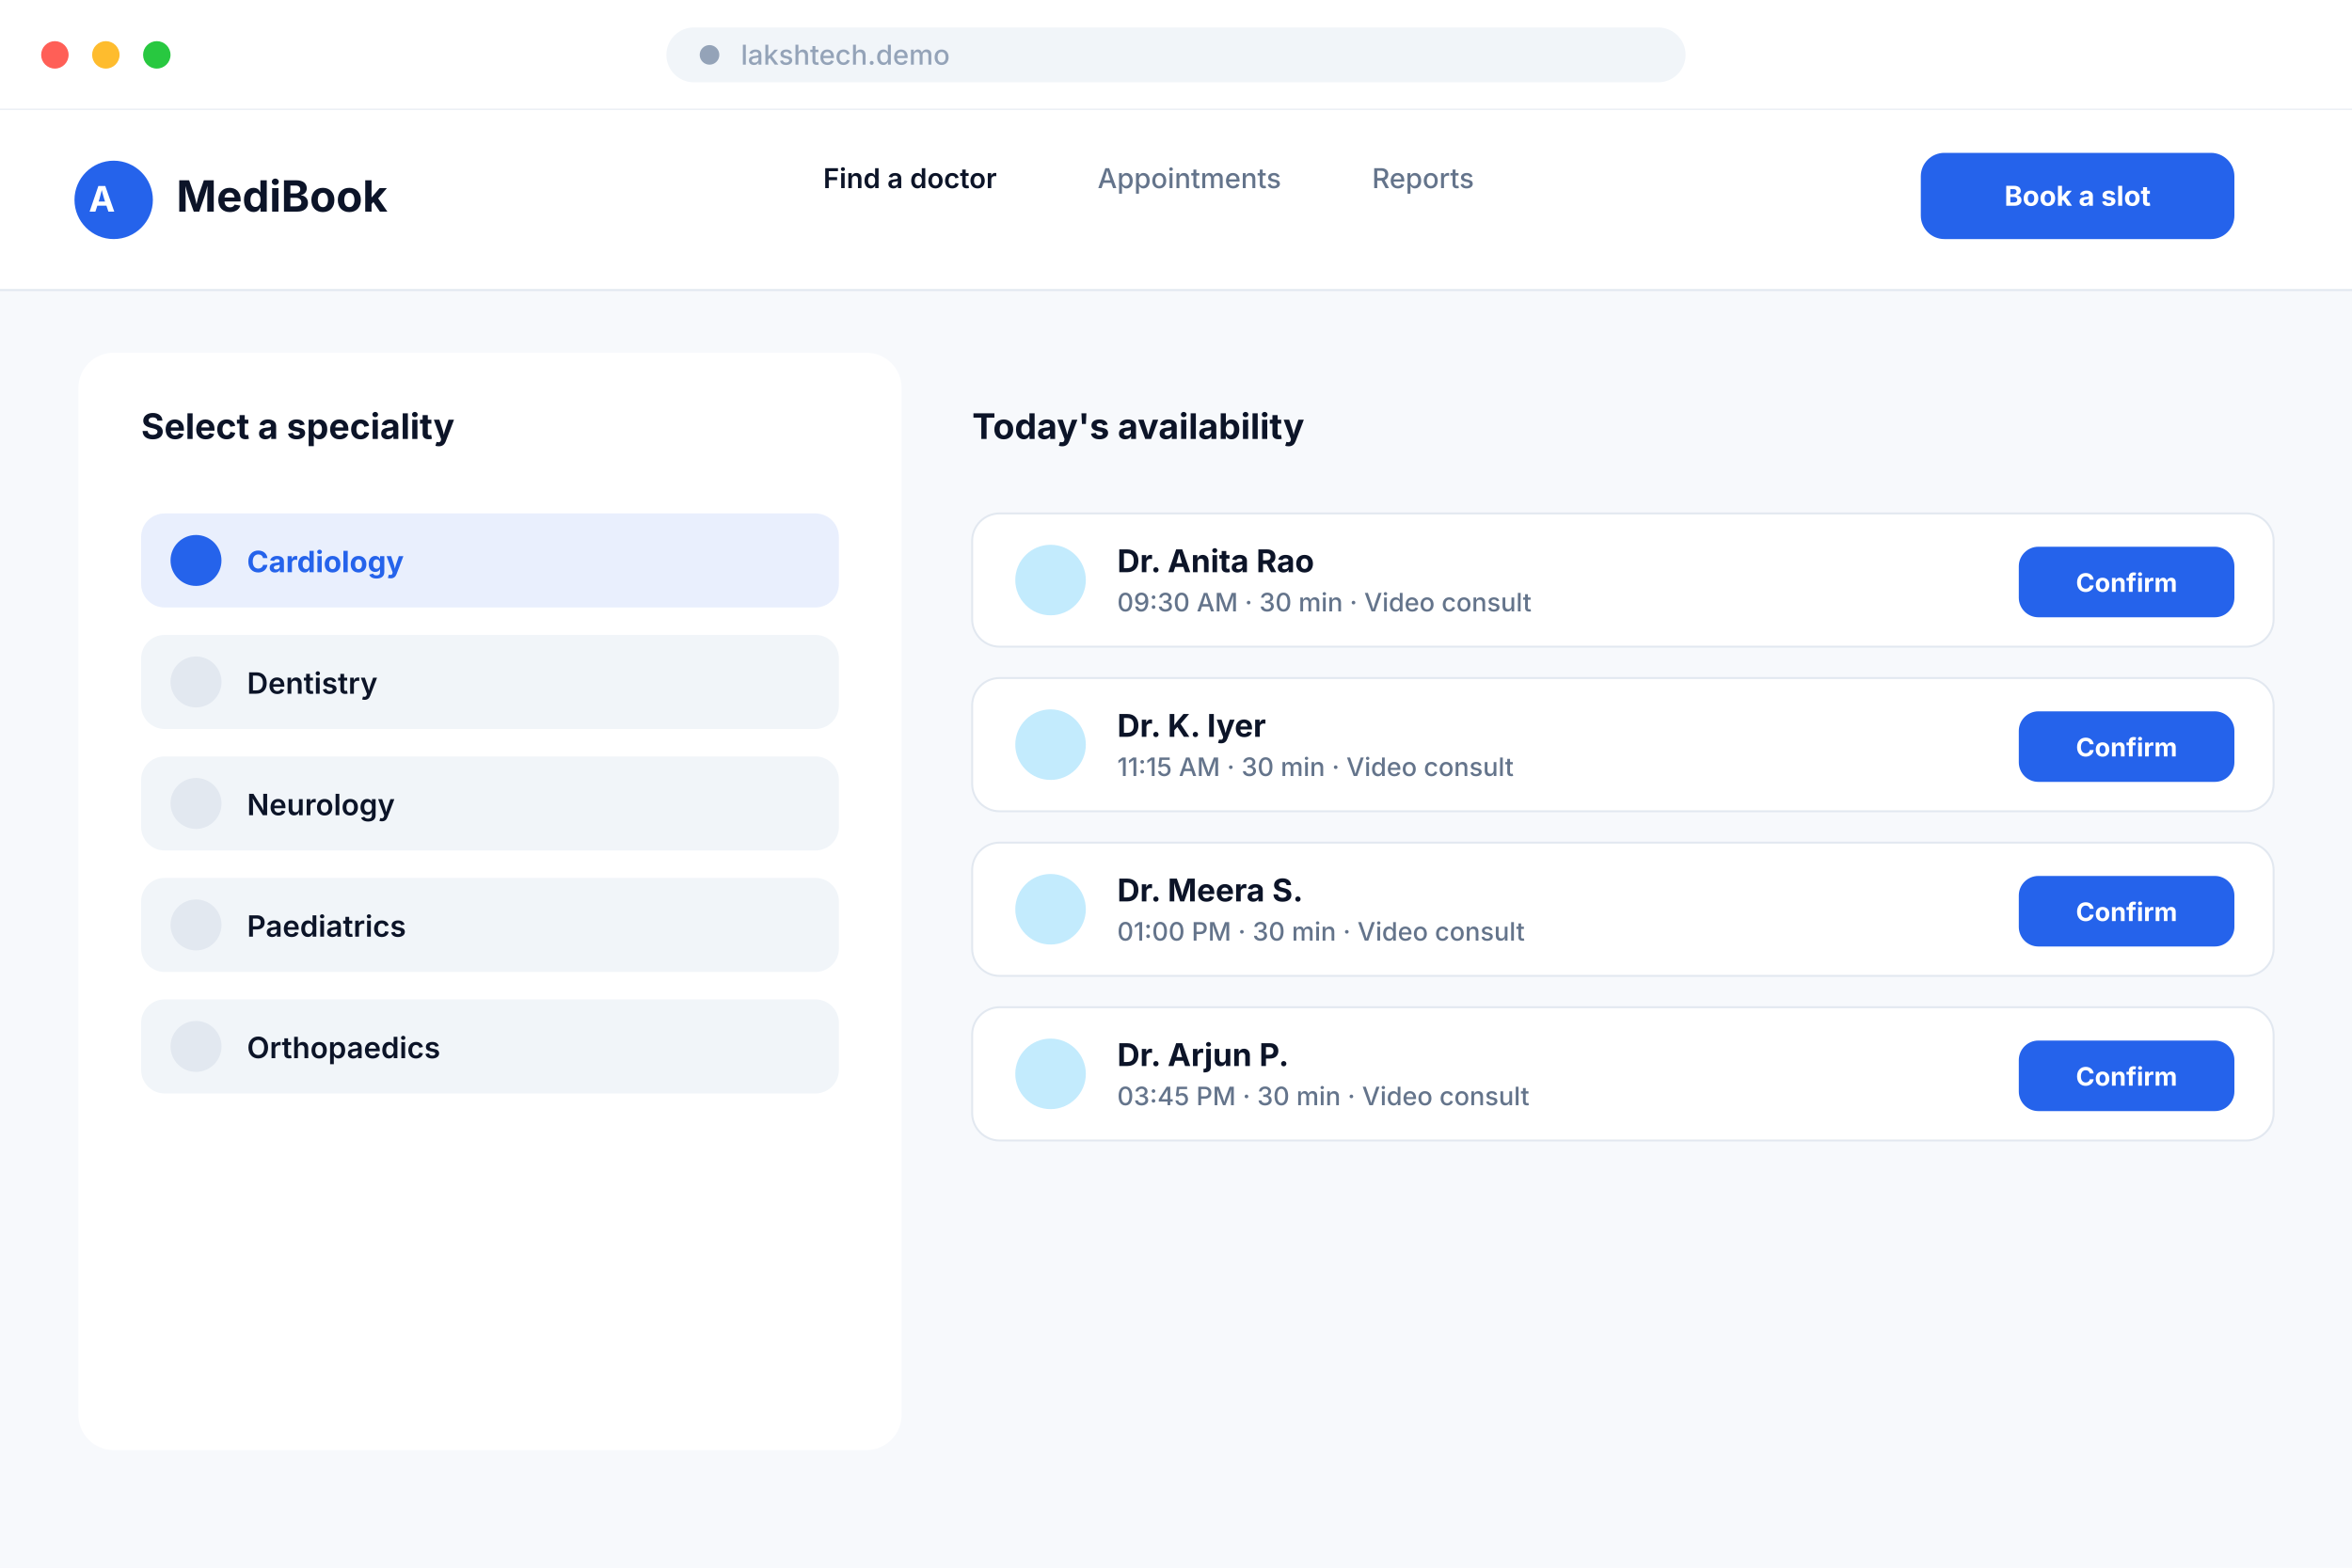
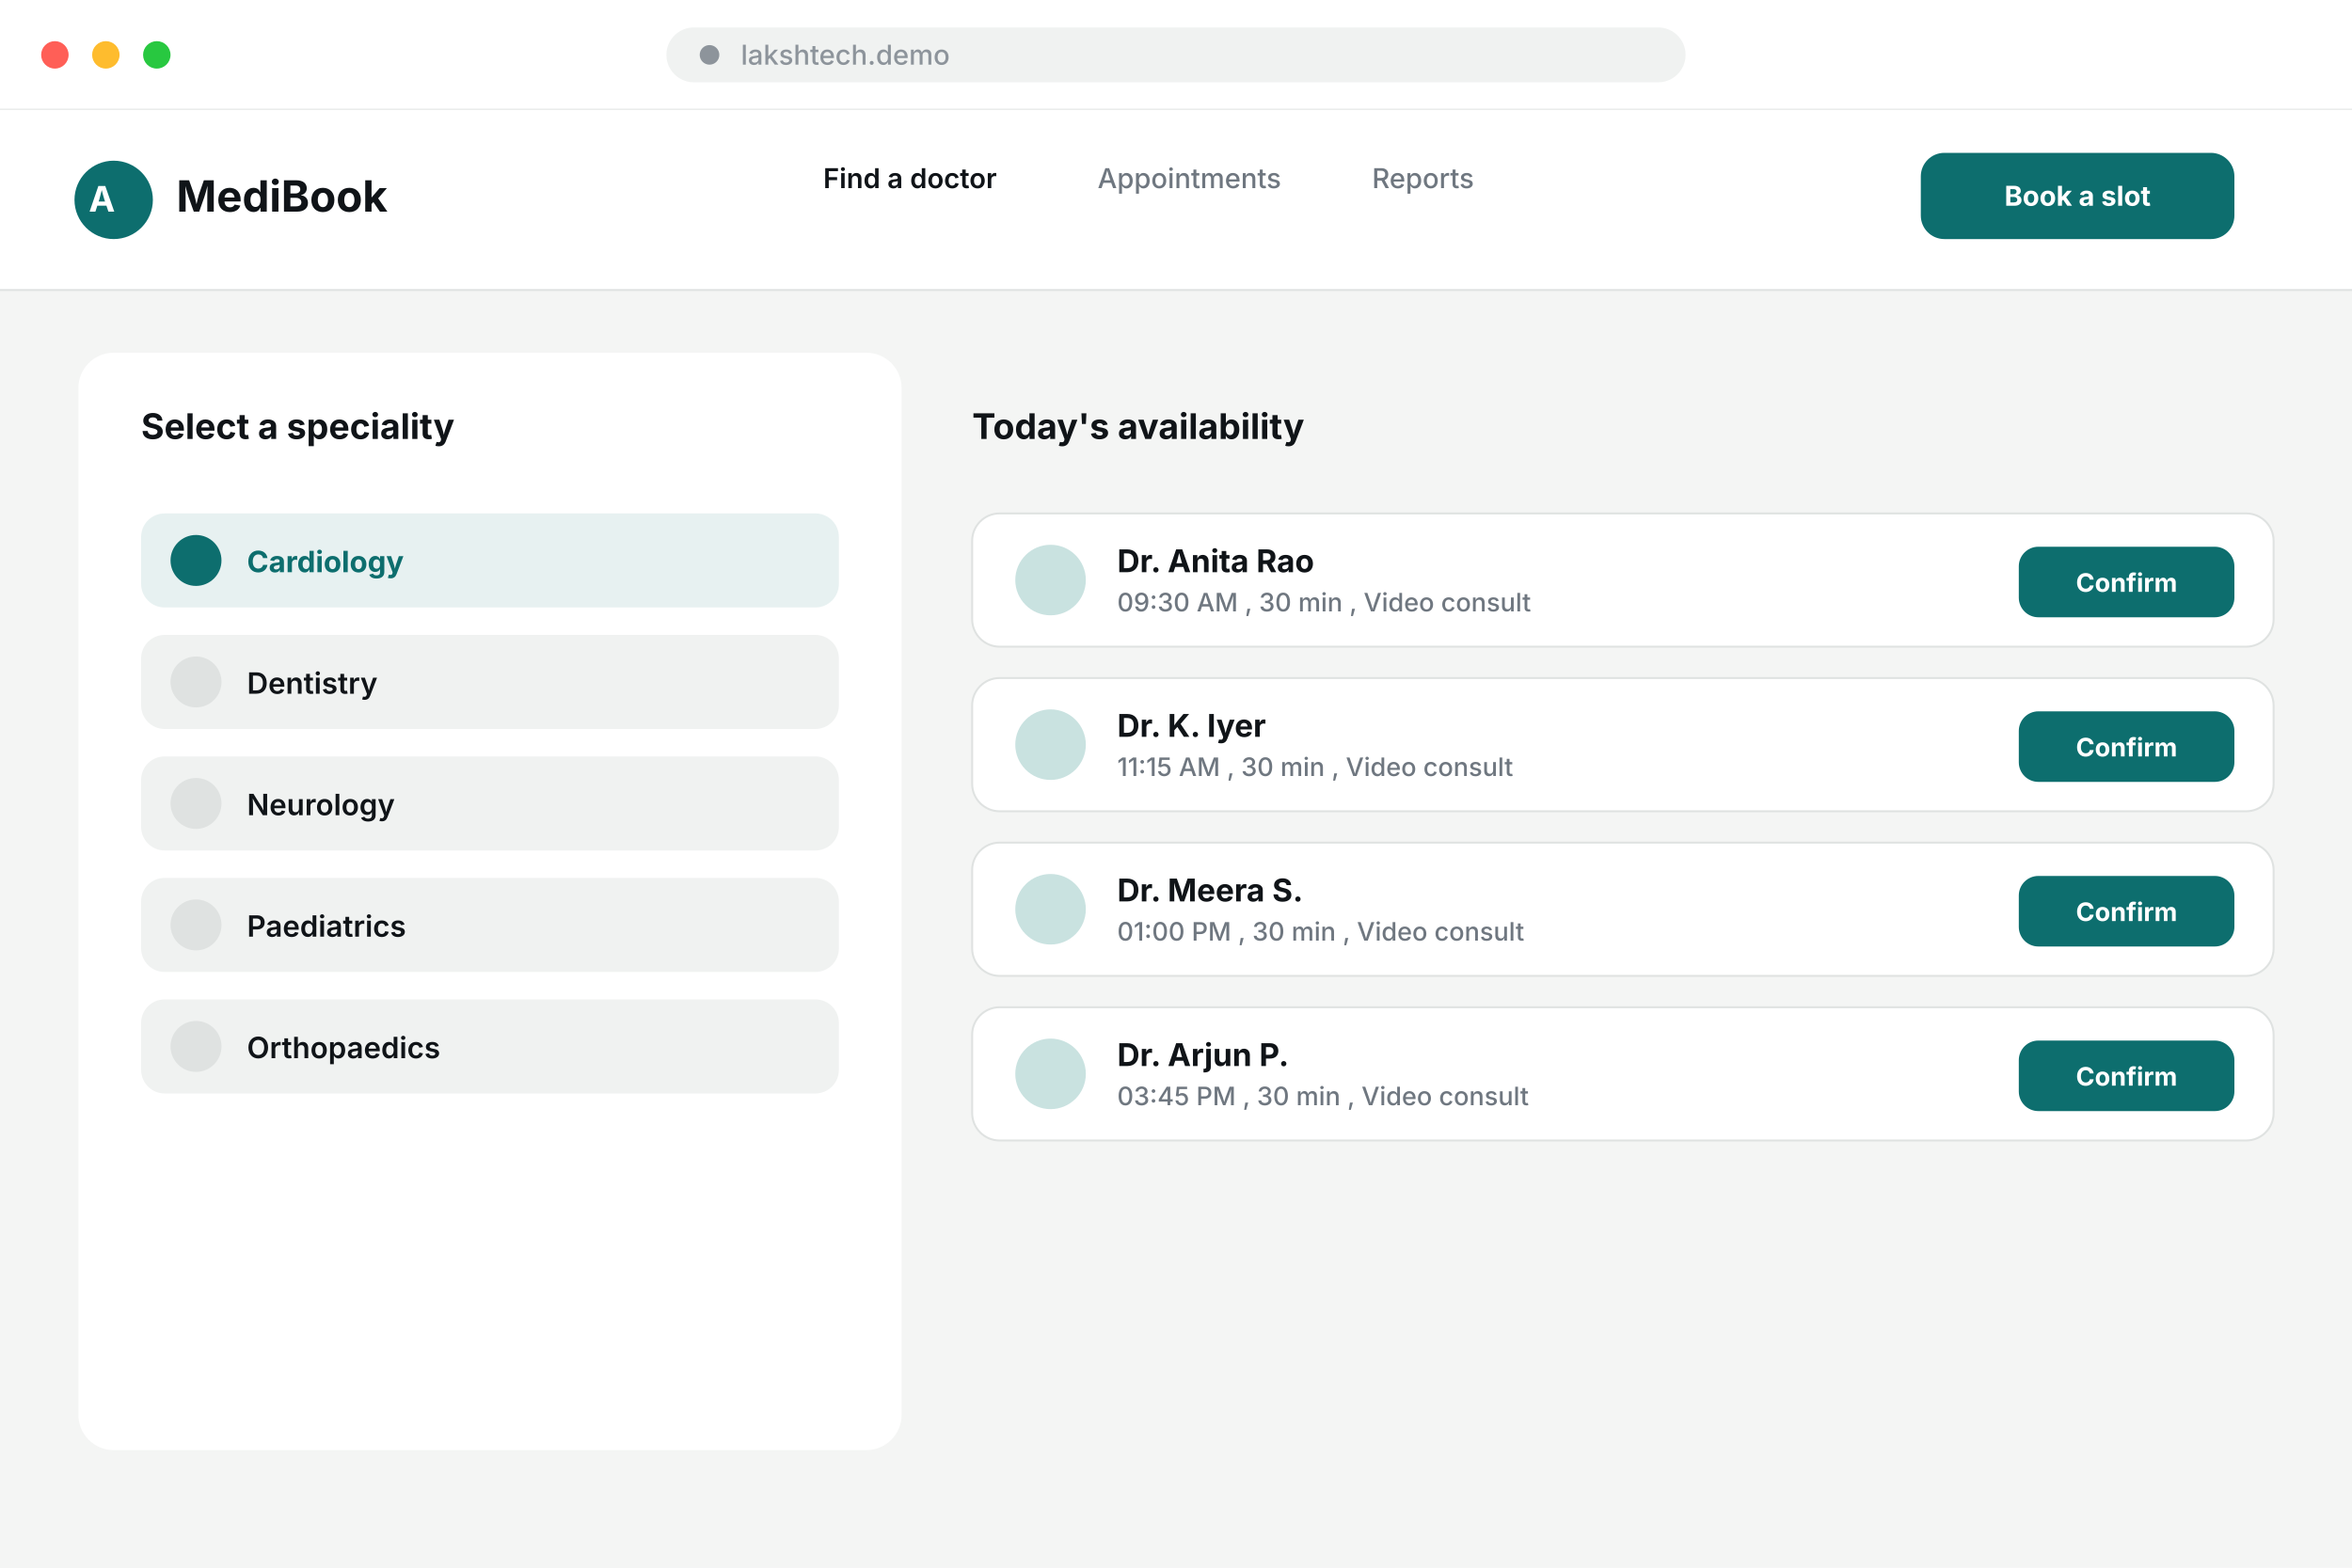
<svg xmlns="http://www.w3.org/2000/svg" viewBox="0 0 1200 800" width="1200" height="800" role="img" aria-label="medibook interface mockup">
-   <rect x="0" y="0" width="1200" height="800" rx="0" fill="#EEF3FA" />
+   <rect x="0" y="0" width="1200" height="800" rx="0" fill="#eceeed" />
  <defs>
    <linearGradient id="bgGrad" x1="0" y1="0" x2="1" y2="1">
-       <stop offset="0%" stop-color="#EEF3FA" />
+       <stop offset="0%" stop-color="#eceeed" />
      <stop offset="100%" stop-color="#FFFFFF" />
    </linearGradient>
  </defs>
  <rect x="0" y="0" width="1200" height="800" rx="0" fill="url(#bgGrad)" />
-   <rect x="0" y="0" width="1200" height="800" rx="0" fill="#F7F9FC" />
+   <rect x="0" y="0" width="1200" height="800" rx="0" fill="#f4f5f4" />
  <rect x="0" y="0" width="1200" height="56" rx="0" fill="#FFFFFF" />
-   <line x1="0" y1="56" x2="1200" y2="56" stroke="#E2E8F0" stroke-width="1" />
+   <line x1="0" y1="56" x2="1200" y2="56" stroke="#dfe2e1" stroke-width="1" />
  <circle cx="28" cy="28" r="7" fill="#FF5F57" />
  <circle cx="54" cy="28" r="7" fill="#FEBC2E" />
  <circle cx="80" cy="28" r="7" fill="#28C840" />
-   <rect x="340" y="14" width="520" height="28" rx="14" fill="#F1F5F9" />
-   <circle cx="362" cy="28" r="5" fill="#94A3B8" />
-   <text x="378" y="33" font-family="Inter, Segoe UI, Arial, sans-serif" font-size="14" font-weight="500" fill="#94A3B8" text-anchor="start">lakshtech.demo</text>
+   <rect x="340" y="14" width="520" height="28" rx="14" fill="#f0f2f1" />
+   <circle cx="362" cy="28" r="5" fill="#8d949b" />
+   <text x="378" y="33" font-family="Inter, Segoe UI, Arial, sans-serif" font-size="14" font-weight="500" fill="#8d949b" text-anchor="start">lakshtech.demo</text>
  <rect x="0" y="56" width="1200" height="92" rx="0" fill="#FFFFFF" />
-   <line x1="0" y1="148" x2="1200" y2="148" stroke="#E2E8F0" stroke-width="1" />
-   <circle cx="58" cy="102" r="20" fill="#2563EB" />
+   <line x1="0" y1="148" x2="1200" y2="148" stroke="#dfe2e1" stroke-width="1" />
+   <circle cx="58" cy="102" r="20" fill="#0d6e6e" />
  <text x="52" y="108" font-family="Inter, Segoe UI, Arial, sans-serif" font-size="18" font-weight="700" fill="#FFFFFF" text-anchor="middle">A</text>
-   <text x="90" y="108" font-family="Inter, Segoe UI, Arial, sans-serif" font-size="22" font-weight="700" fill="#0C1428" text-anchor="start">MediBook</text>
-   <text x="420" y="96" font-family="Inter, Segoe UI, Arial, sans-serif" font-size="14" font-weight="600" fill="#0C1428" text-anchor="start">Find a doctor</text>
-   <text x="560" y="96" font-family="Inter, Segoe UI, Arial, sans-serif" font-size="14" font-weight="500" fill="#64748B" text-anchor="start">Appointments</text>
-   <text x="700" y="96" font-family="Inter, Segoe UI, Arial, sans-serif" font-size="14" font-weight="500" fill="#64748B" text-anchor="start">Reports</text>
-   <rect x="980" y="78" width="160" height="44" rx="12" fill="#2563EB" />
+   <text x="90" y="108" font-family="Inter, Segoe UI, Arial, sans-serif" font-size="22" font-weight="700" fill="#101418" text-anchor="start">MediBook</text>
+   <text x="420" y="96" font-family="Inter, Segoe UI, Arial, sans-serif" font-size="14" font-weight="600" fill="#101418" text-anchor="start">Find a doctor</text>
+   <text x="560" y="96" font-family="Inter, Segoe UI, Arial, sans-serif" font-size="14" font-weight="500" fill="#6f7780" text-anchor="start">Appointments</text>
+   <text x="700" y="96" font-family="Inter, Segoe UI, Arial, sans-serif" font-size="14" font-weight="500" fill="#6f7780" text-anchor="start">Reports</text>
+   <rect x="980" y="78" width="160" height="44" rx="12" fill="#0d6e6e" />
  <text x="1060" y="105" font-family="Inter, Segoe UI, Arial, sans-serif" font-size="14" font-weight="700" fill="#FFFFFF" text-anchor="middle">Book a slot</text>
  <rect x="40" y="180" width="420" height="560" rx="18" fill="#FFFFFF" />
-   <text x="72" y="224" font-family="Inter, Segoe UI, Arial, sans-serif" font-size="18" font-weight="700" fill="#0C1428" text-anchor="start">Select a speciality</text>
-   <rect x="72" y="262" width="356" height="48" rx="12" fill="rgba(37,99,235,.1)" />
-   <circle cx="100" cy="286" r="13" fill="#2563EB" />
-   <text x="126" y="292" font-family="Inter, Segoe UI, Arial, sans-serif" font-size="15" font-weight="700" fill="#2563EB" text-anchor="start">Cardiology</text>
-   <rect x="72" y="324" width="356" height="48" rx="12" fill="#F1F5F9" />
-   <circle cx="100" cy="348" r="13" fill="#E2E8F0" />
-   <text x="126" y="354" font-family="Inter, Segoe UI, Arial, sans-serif" font-size="15" font-weight="600" fill="#0C1428" text-anchor="start">Dentistry</text>
-   <rect x="72" y="386" width="356" height="48" rx="12" fill="#F1F5F9" />
-   <circle cx="100" cy="410" r="13" fill="#E2E8F0" />
-   <text x="126" y="416" font-family="Inter, Segoe UI, Arial, sans-serif" font-size="15" font-weight="600" fill="#0C1428" text-anchor="start">Neurology</text>
-   <rect x="72" y="448" width="356" height="48" rx="12" fill="#F1F5F9" />
-   <circle cx="100" cy="472" r="13" fill="#E2E8F0" />
-   <text x="126" y="478" font-family="Inter, Segoe UI, Arial, sans-serif" font-size="15" font-weight="600" fill="#0C1428" text-anchor="start">Paediatrics</text>
-   <rect x="72" y="510" width="356" height="48" rx="12" fill="#F1F5F9" />
-   <circle cx="100" cy="534" r="13" fill="#E2E8F0" />
-   <text x="126" y="540" font-family="Inter, Segoe UI, Arial, sans-serif" font-size="15" font-weight="600" fill="#0C1428" text-anchor="start">Orthopaedics</text>
-   <text x="496" y="224" font-family="Inter, Segoe UI, Arial, sans-serif" font-size="18" font-weight="700" fill="#0C1428" text-anchor="start">Today's availability</text>
+   <text x="72" y="224" font-family="Inter, Segoe UI, Arial, sans-serif" font-size="18" font-weight="700" fill="#101418" text-anchor="start">Select a speciality</text>
+   <rect x="72" y="262" width="356" height="48" rx="12" fill="rgba(13,110,110,.1)" />
+   <circle cx="100" cy="286" r="13" fill="#0d6e6e" />
+   <text x="126" y="292" font-family="Inter, Segoe UI, Arial, sans-serif" font-size="15" font-weight="700" fill="#0d6e6e" text-anchor="start">Cardiology</text>
+   <rect x="72" y="324" width="356" height="48" rx="12" fill="#f0f2f1" />
+   <circle cx="100" cy="348" r="13" fill="#dfe2e1" />
+   <text x="126" y="354" font-family="Inter, Segoe UI, Arial, sans-serif" font-size="15" font-weight="600" fill="#101418" text-anchor="start">Dentistry</text>
+   <rect x="72" y="386" width="356" height="48" rx="12" fill="#f0f2f1" />
+   <circle cx="100" cy="410" r="13" fill="#dfe2e1" />
+   <text x="126" y="416" font-family="Inter, Segoe UI, Arial, sans-serif" font-size="15" font-weight="600" fill="#101418" text-anchor="start">Neurology</text>
+   <rect x="72" y="448" width="356" height="48" rx="12" fill="#f0f2f1" />
+   <circle cx="100" cy="472" r="13" fill="#dfe2e1" />
+   <text x="126" y="478" font-family="Inter, Segoe UI, Arial, sans-serif" font-size="15" font-weight="600" fill="#101418" text-anchor="start">Paediatrics</text>
+   <rect x="72" y="510" width="356" height="48" rx="12" fill="#f0f2f1" />
+   <circle cx="100" cy="534" r="13" fill="#dfe2e1" />
+   <text x="126" y="540" font-family="Inter, Segoe UI, Arial, sans-serif" font-size="15" font-weight="600" fill="#101418" text-anchor="start">Orthopaedics</text>
+   <text x="496" y="224" font-family="Inter, Segoe UI, Arial, sans-serif" font-size="18" font-weight="700" fill="#101418" text-anchor="start">Today's availability</text>
  <rect x="496" y="262" width="664" height="68" rx="14" fill="#FFFFFF" />
-   <rect x="496" y="262" width="664" height="68" rx="14" fill="none" stroke="#E2E8F0" />
-   <circle cx="536" cy="296" r="18" fill="rgba(56,189,248,.3)" />
-   <text x="570" y="292" font-family="Inter, Segoe UI, Arial, sans-serif" font-size="16" font-weight="700" fill="#0C1428" text-anchor="start">Dr. Anita Rao</text>
-   <text x="570" y="312" font-family="Inter, Segoe UI, Arial, sans-serif" font-size="13" font-weight="500" fill="#64748B" text-anchor="start">09:30 AM · 30 min · Video consult</text>
-   <rect x="1030" y="279" width="110" height="36" rx="10" fill="#2563EB" />
+   <rect x="496" y="262" width="664" height="68" rx="14" fill="none" stroke="#dfe2e1" />
+   <circle cx="536" cy="296" r="18" fill="rgba(74,158,150,.3)" />
+   <text x="570" y="292" font-family="Inter, Segoe UI, Arial, sans-serif" font-size="16" font-weight="700" fill="#101418" text-anchor="start">Dr. Anita Rao</text>
+   <text x="570" y="312" font-family="Inter, Segoe UI, Arial, sans-serif" font-size="13" font-weight="500" fill="#6f7780" text-anchor="start">09:30 AM , 30 min , Video consult</text>
+   <rect x="1030" y="279" width="110" height="36" rx="10" fill="#0d6e6e" />
  <text x="1085" y="302" font-family="Inter, Segoe UI, Arial, sans-serif" font-size="13" font-weight="700" fill="#FFFFFF" text-anchor="middle">Confirm</text>
  <rect x="496" y="346" width="664" height="68" rx="14" fill="#FFFFFF" />
-   <rect x="496" y="346" width="664" height="68" rx="14" fill="none" stroke="#E2E8F0" />
-   <circle cx="536" cy="380" r="18" fill="rgba(56,189,248,.3)" />
-   <text x="570" y="376" font-family="Inter, Segoe UI, Arial, sans-serif" font-size="16" font-weight="700" fill="#0C1428" text-anchor="start">Dr. K. Iyer</text>
-   <text x="570" y="396" font-family="Inter, Segoe UI, Arial, sans-serif" font-size="13" font-weight="500" fill="#64748B" text-anchor="start">11:15 AM · 30 min · Video consult</text>
-   <rect x="1030" y="363" width="110" height="36" rx="10" fill="#2563EB" />
+   <rect x="496" y="346" width="664" height="68" rx="14" fill="none" stroke="#dfe2e1" />
+   <circle cx="536" cy="380" r="18" fill="rgba(74,158,150,.3)" />
+   <text x="570" y="376" font-family="Inter, Segoe UI, Arial, sans-serif" font-size="16" font-weight="700" fill="#101418" text-anchor="start">Dr. K. Iyer</text>
+   <text x="570" y="396" font-family="Inter, Segoe UI, Arial, sans-serif" font-size="13" font-weight="500" fill="#6f7780" text-anchor="start">11:15 AM , 30 min , Video consult</text>
+   <rect x="1030" y="363" width="110" height="36" rx="10" fill="#0d6e6e" />
  <text x="1085" y="386" font-family="Inter, Segoe UI, Arial, sans-serif" font-size="13" font-weight="700" fill="#FFFFFF" text-anchor="middle">Confirm</text>
  <rect x="496" y="430" width="664" height="68" rx="14" fill="#FFFFFF" />
-   <rect x="496" y="430" width="664" height="68" rx="14" fill="none" stroke="#E2E8F0" />
-   <circle cx="536" cy="464" r="18" fill="rgba(56,189,248,.3)" />
-   <text x="570" y="460" font-family="Inter, Segoe UI, Arial, sans-serif" font-size="16" font-weight="700" fill="#0C1428" text-anchor="start">Dr. Meera S.</text>
-   <text x="570" y="480" font-family="Inter, Segoe UI, Arial, sans-serif" font-size="13" font-weight="500" fill="#64748B" text-anchor="start">01:00 PM · 30 min · Video consult</text>
-   <rect x="1030" y="447" width="110" height="36" rx="10" fill="#2563EB" />
+   <rect x="496" y="430" width="664" height="68" rx="14" fill="none" stroke="#dfe2e1" />
+   <circle cx="536" cy="464" r="18" fill="rgba(74,158,150,.3)" />
+   <text x="570" y="460" font-family="Inter, Segoe UI, Arial, sans-serif" font-size="16" font-weight="700" fill="#101418" text-anchor="start">Dr. Meera S.</text>
+   <text x="570" y="480" font-family="Inter, Segoe UI, Arial, sans-serif" font-size="13" font-weight="500" fill="#6f7780" text-anchor="start">01:00 PM , 30 min , Video consult</text>
+   <rect x="1030" y="447" width="110" height="36" rx="10" fill="#0d6e6e" />
  <text x="1085" y="470" font-family="Inter, Segoe UI, Arial, sans-serif" font-size="13" font-weight="700" fill="#FFFFFF" text-anchor="middle">Confirm</text>
  <rect x="496" y="514" width="664" height="68" rx="14" fill="#FFFFFF" />
-   <rect x="496" y="514" width="664" height="68" rx="14" fill="none" stroke="#E2E8F0" />
-   <circle cx="536" cy="548" r="18" fill="rgba(56,189,248,.3)" />
-   <text x="570" y="544" font-family="Inter, Segoe UI, Arial, sans-serif" font-size="16" font-weight="700" fill="#0C1428" text-anchor="start">Dr. Arjun P.</text>
-   <text x="570" y="564" font-family="Inter, Segoe UI, Arial, sans-serif" font-size="13" font-weight="500" fill="#64748B" text-anchor="start">03:45 PM · 30 min · Video consult</text>
-   <rect x="1030" y="531" width="110" height="36" rx="10" fill="#2563EB" />
+   <rect x="496" y="514" width="664" height="68" rx="14" fill="none" stroke="#dfe2e1" />
+   <circle cx="536" cy="548" r="18" fill="rgba(74,158,150,.3)" />
+   <text x="570" y="544" font-family="Inter, Segoe UI, Arial, sans-serif" font-size="16" font-weight="700" fill="#101418" text-anchor="start">Dr. Arjun P.</text>
+   <text x="570" y="564" font-family="Inter, Segoe UI, Arial, sans-serif" font-size="13" font-weight="500" fill="#6f7780" text-anchor="start">03:45 PM , 30 min , Video consult</text>
+   <rect x="1030" y="531" width="110" height="36" rx="10" fill="#0d6e6e" />
  <text x="1085" y="554" font-family="Inter, Segoe UI, Arial, sans-serif" font-size="13" font-weight="700" fill="#FFFFFF" text-anchor="middle">Confirm</text>
</svg>
